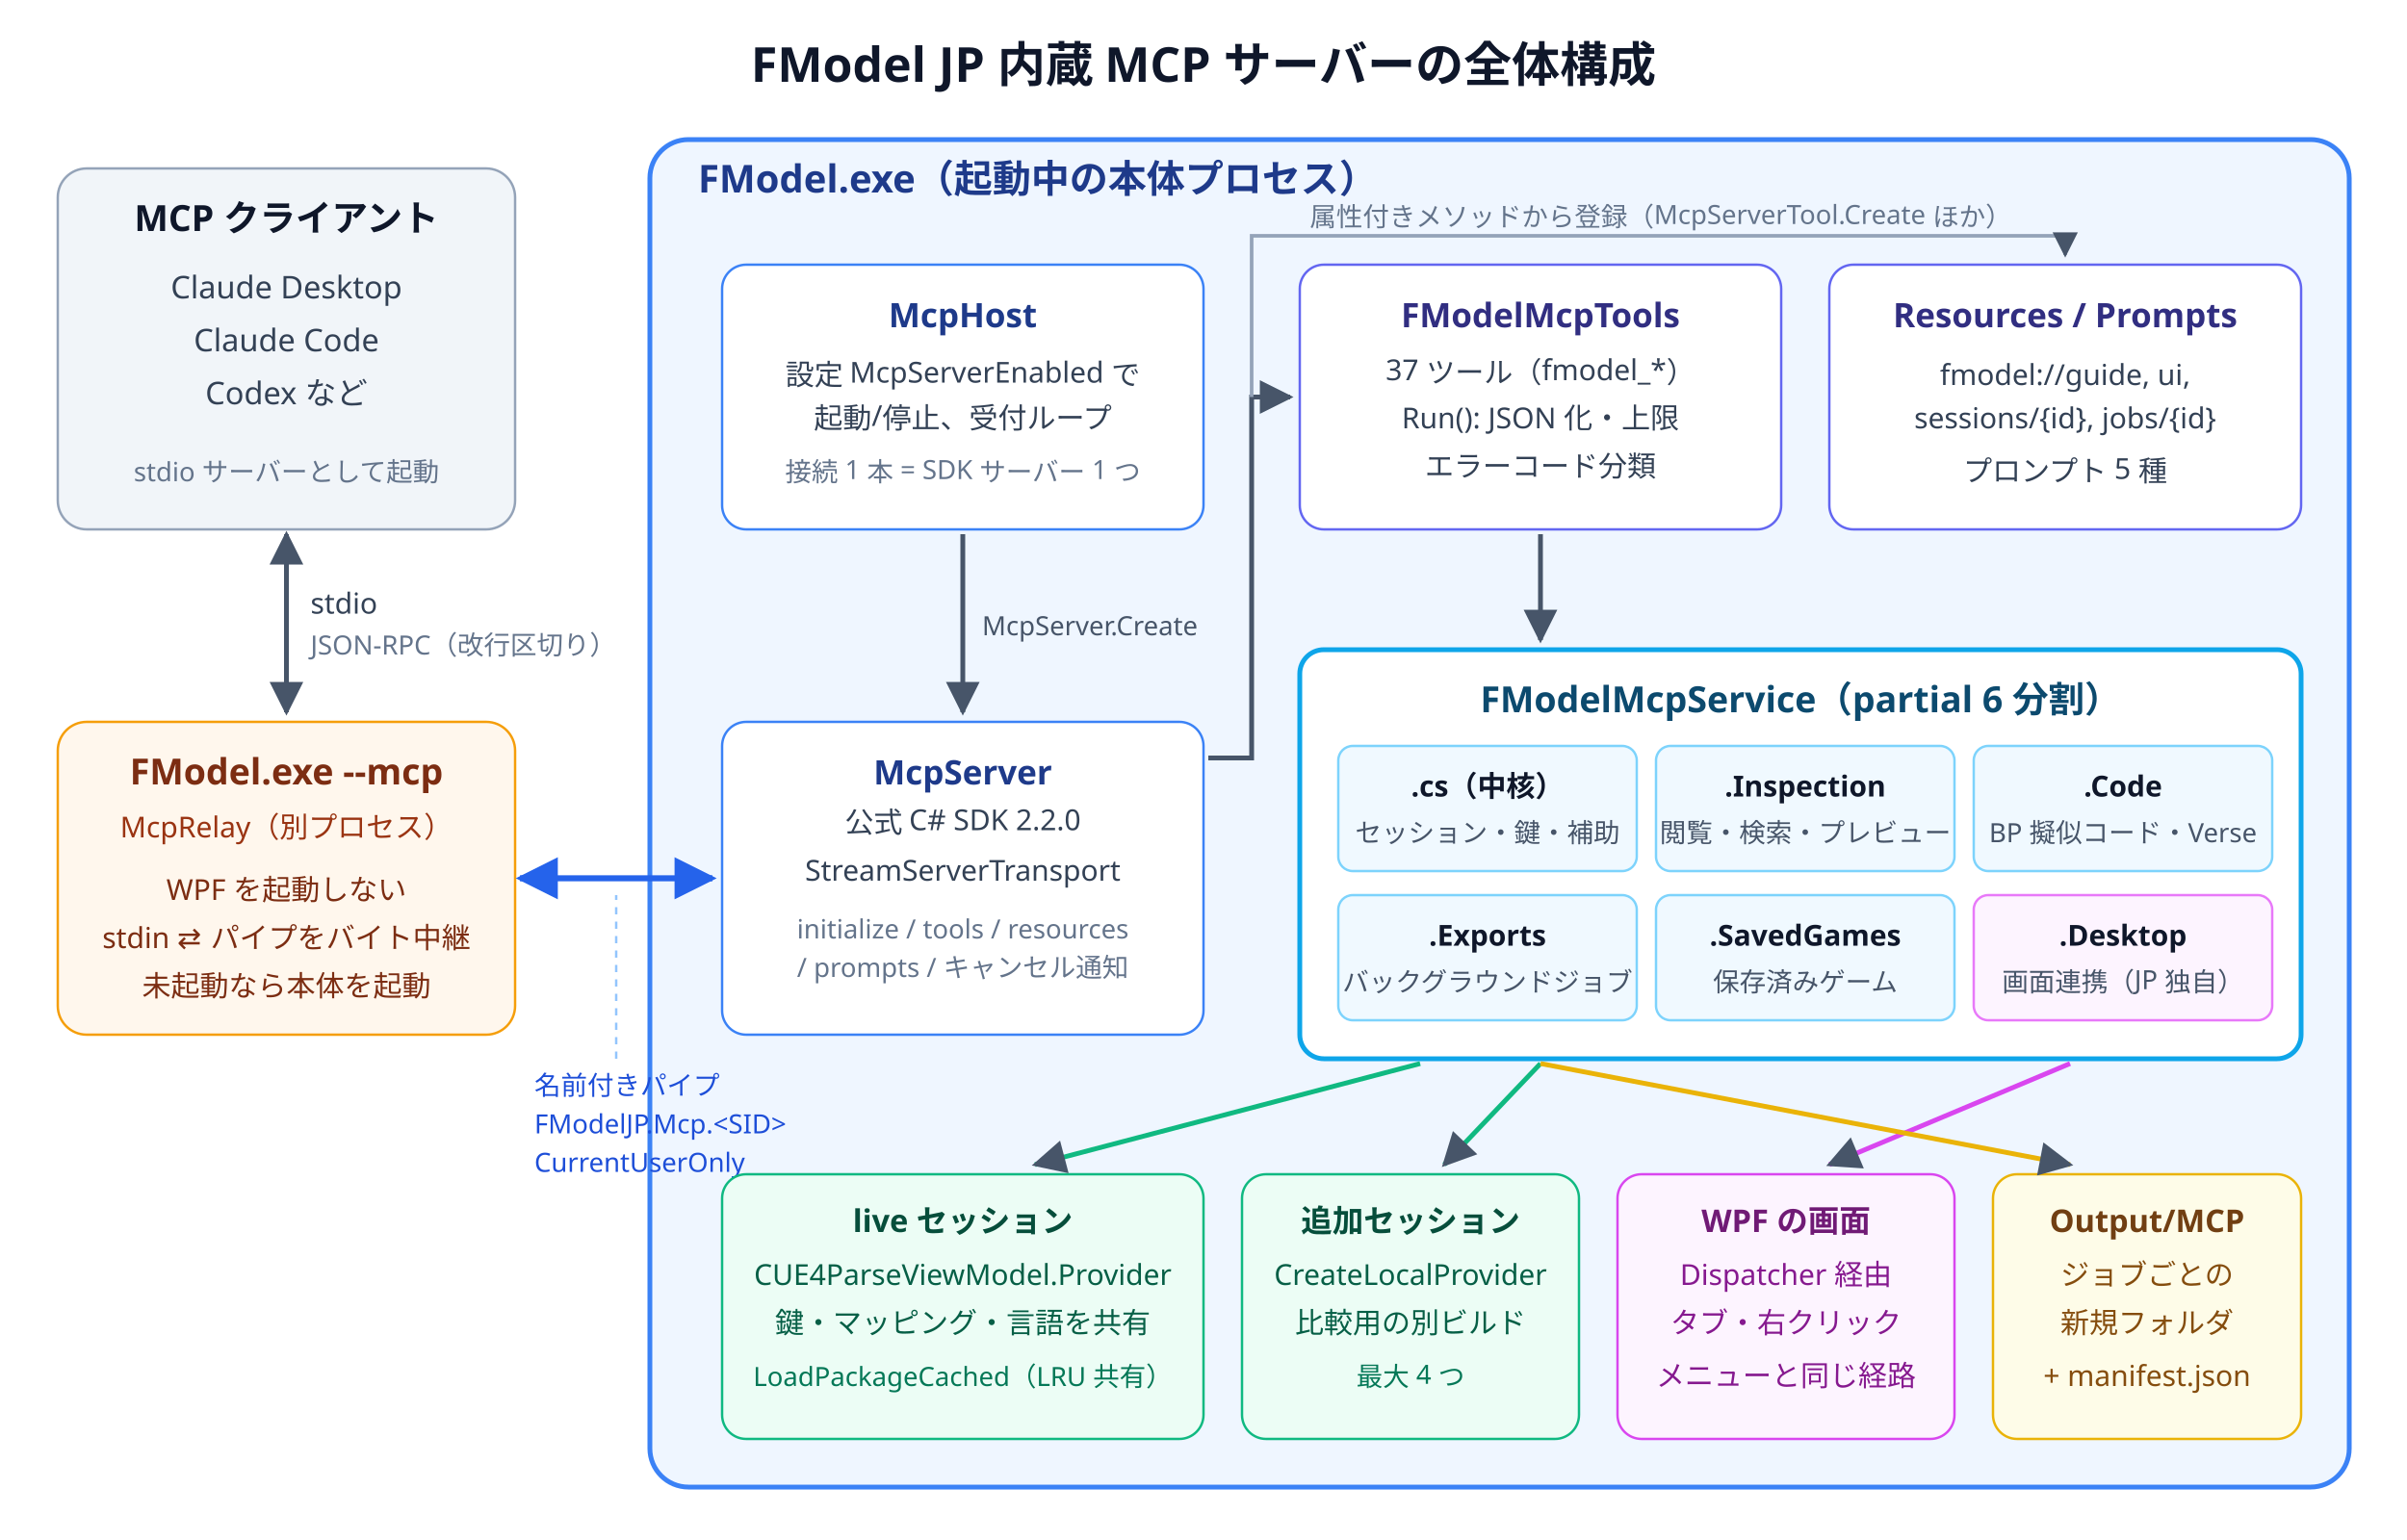
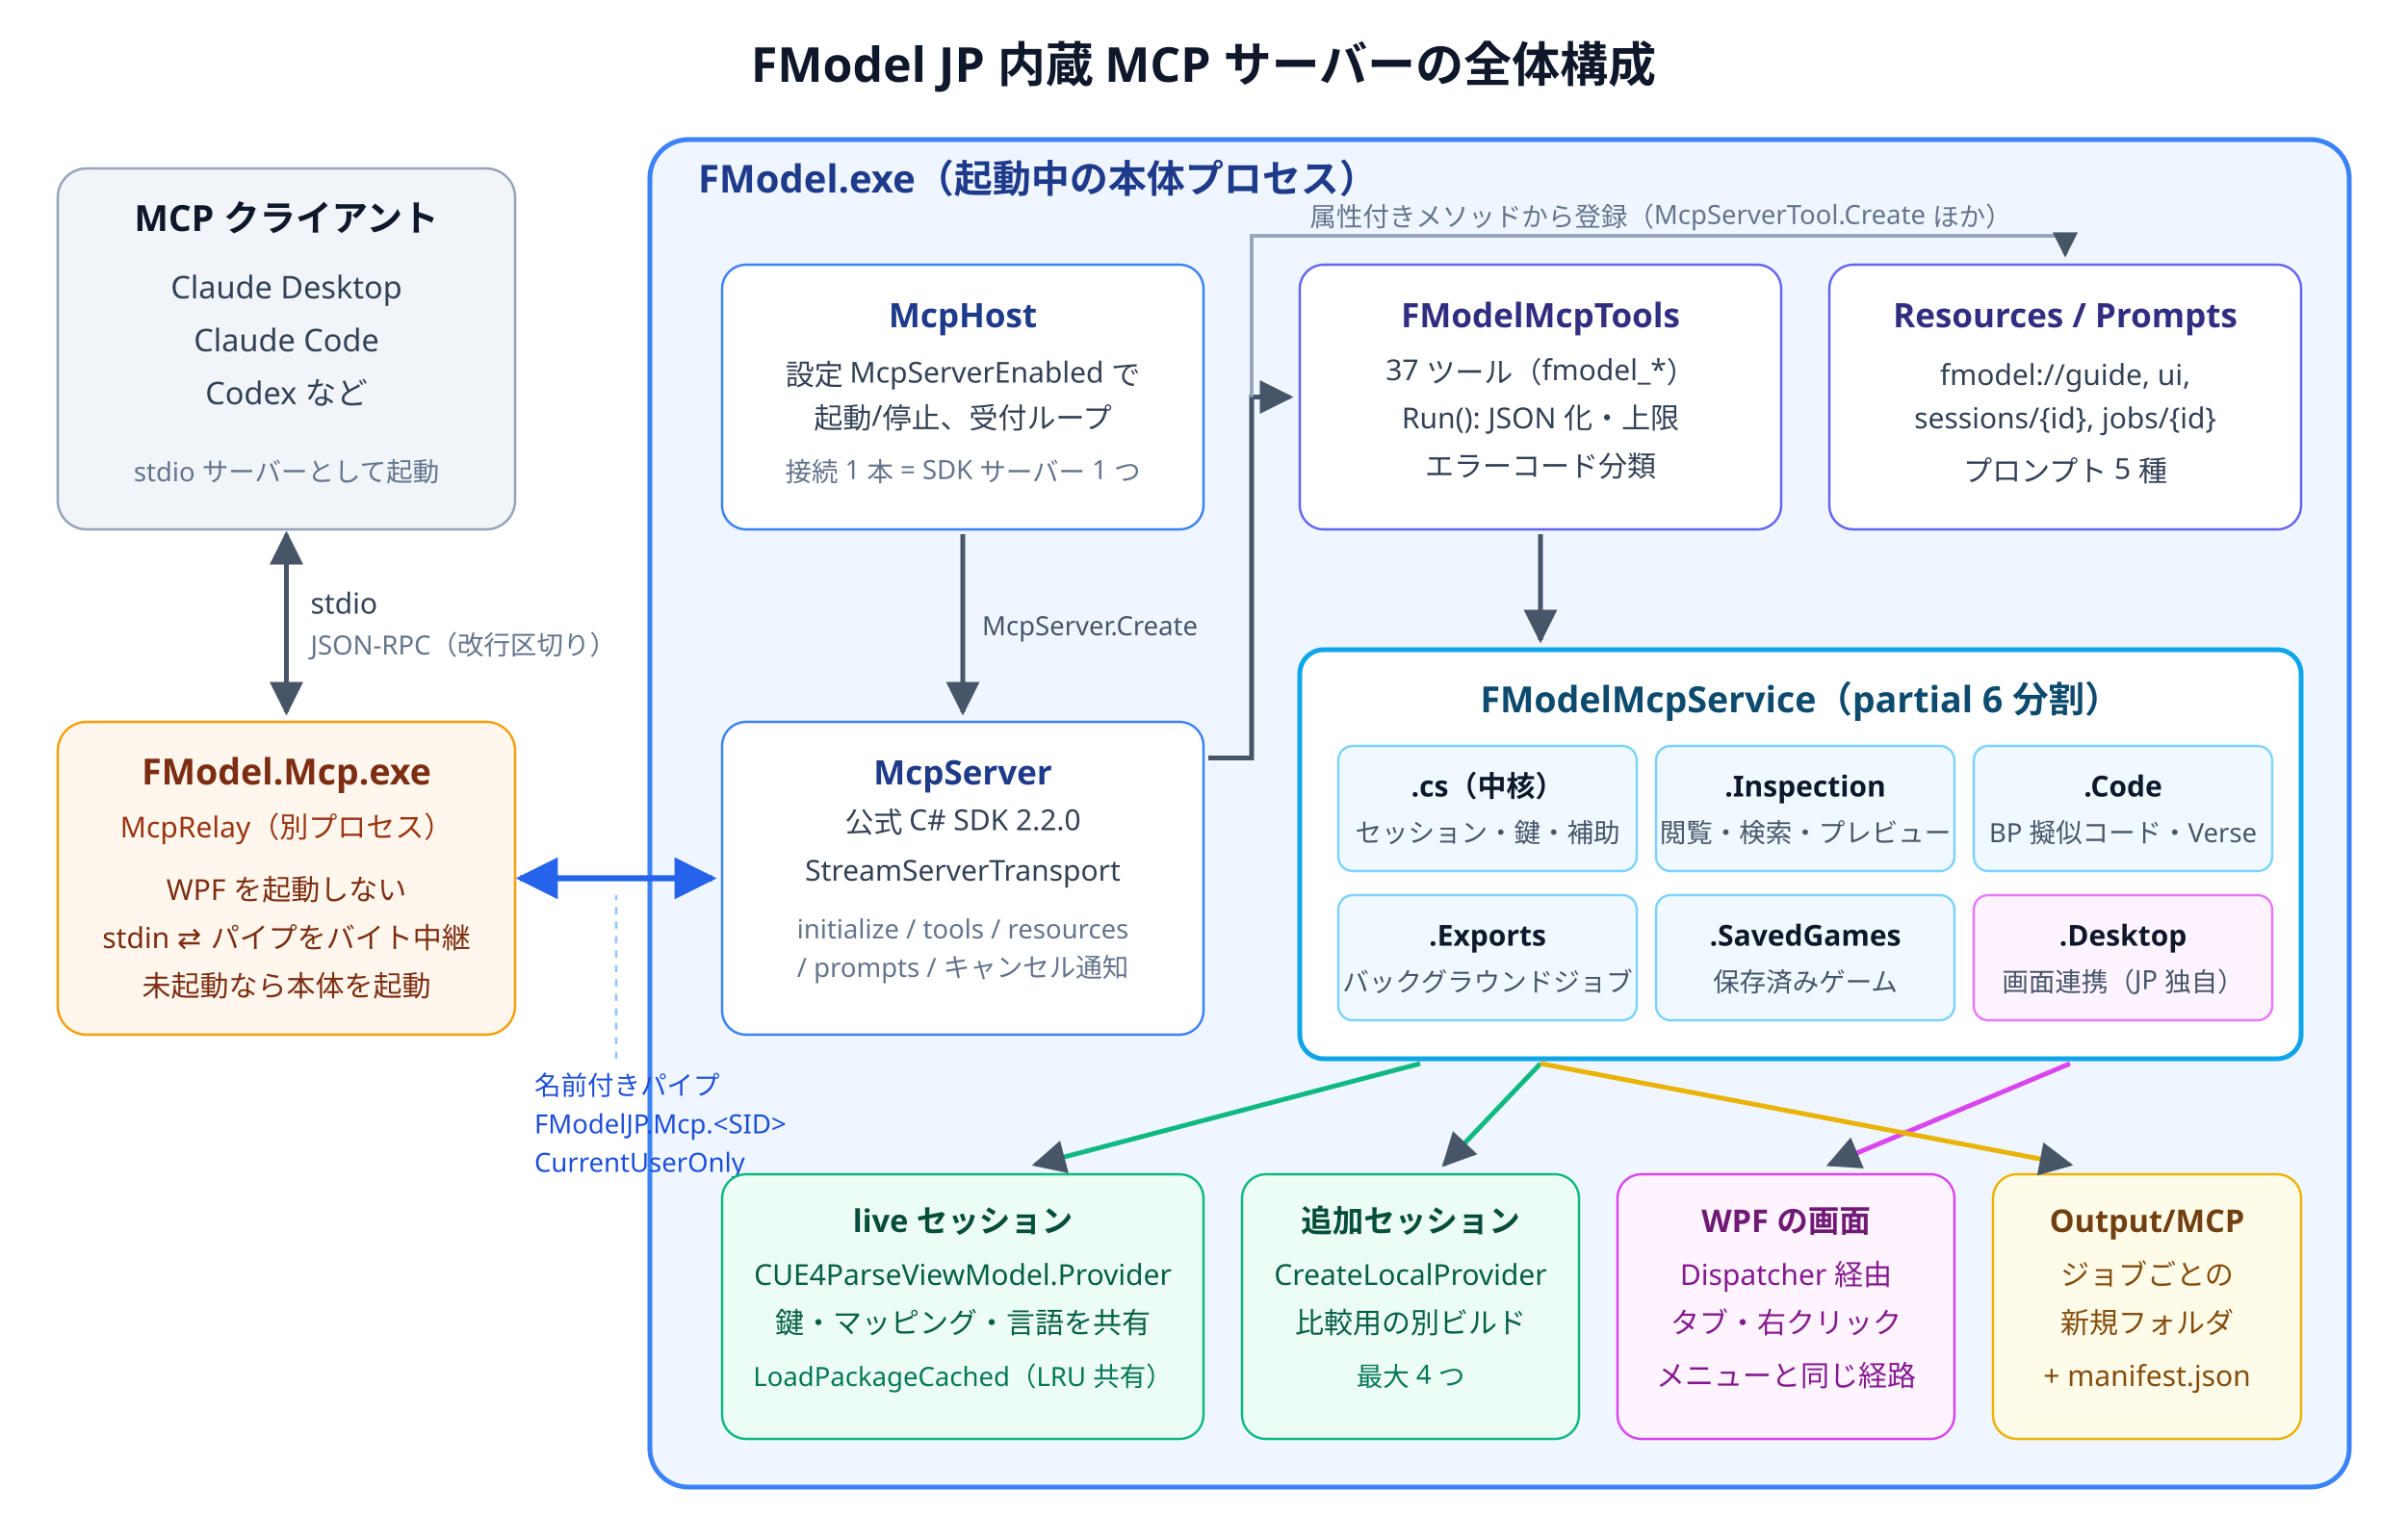
<svg xmlns="http://www.w3.org/2000/svg" viewBox="0 0 1000 640" width="1000" height="640" font-family="'Segoe UI','Yu Gothic UI','Meiryo',sans-serif">
  <defs>
    <marker id="arrow" viewBox="0 0 10 10" refX="9" refY="5" markerWidth="7" markerHeight="7" orient="auto-start-reverse">
      <path d="M0,0 L10,5 L0,10 z" fill="#475569" />
    </marker>
    <marker id="arrowBlue" viewBox="0 0 10 10" refX="9" refY="5" markerWidth="7" markerHeight="7" orient="auto-start-reverse">
      <path d="M0,0 L10,5 L0,10 z" fill="#2563eb" />
    </marker>
  </defs>
  <rect width="1000" height="640" fill="#ffffff" />
  <text x="500" y="34" text-anchor="middle" font-size="20" font-weight="700" fill="#0f172a">FModel JP 内蔵 MCP サーバーの全体構成</text>
  <rect x="24" y="70" width="190" height="150" rx="12" fill="#f1f5f9" stroke="#94a3b8" />
  <text x="119" y="96" text-anchor="middle" font-size="15" font-weight="700" fill="#0f172a">MCP クライアント</text>
  <text x="119" y="124" text-anchor="middle" font-size="13" fill="#334155">Claude Desktop</text>
  <text x="119" y="146" text-anchor="middle" font-size="13" fill="#334155">Claude Code</text>
  <text x="119" y="168" text-anchor="middle" font-size="13" fill="#334155">Codex など</text>
  <text x="119" y="200" text-anchor="middle" font-size="11" fill="#64748b">stdio サーバーとして起動</text>
  <rect x="24" y="300" width="190" height="130" rx="12" fill="#fff7ed" stroke="#f59e0b" />
-   <text x="119" y="326" text-anchor="middle" font-size="15" font-weight="700" fill="#7c2d12">FModel.exe --mcp</text>
+   <text x="119" y="326" text-anchor="middle" font-size="15" font-weight="700" fill="#7c2d12">FModel.Mcp.exe</text>
  <text x="119" y="348" text-anchor="middle" font-size="12" fill="#9a3412">McpRelay（別プロセス）</text>
  <text x="119" y="374" text-anchor="middle" font-size="12" fill="#7c2d12">WPF を起動しない</text>
  <text x="119" y="394" text-anchor="middle" font-size="12" fill="#7c2d12">stdin ⇄ パイプをバイト中継</text>
  <text x="119" y="414" text-anchor="middle" font-size="12" fill="#7c2d12">未起動なら本体を起動</text>
  <line x1="119" y1="222" x2="119" y2="296" stroke="#475569" stroke-width="2" marker-end="url(#arrow)" marker-start="url(#arrow)" />
  <text x="129" y="255" font-size="12" fill="#334155">stdio</text>
  <text x="129" y="272" font-size="11" fill="#64748b">JSON-RPC（改行区切り）</text>
  <rect x="270" y="58" width="706" height="560" rx="16" fill="#eff6ff" stroke="#3b82f6" stroke-width="2" />
  <text x="290" y="80" font-size="16" font-weight="700" fill="#1e3a8a">FModel.exe（起動中の本体プロセス）</text>
  <line x1="216" y1="365" x2="296" y2="365" stroke="#2563eb" stroke-width="2.5" marker-end="url(#arrowBlue)" marker-start="url(#arrowBlue)" />
  <text x="222" y="455" font-size="11" fill="#1d4ed8">名前付きパイプ</text>
  <text x="222" y="471" font-size="11" fill="#1d4ed8">FModelJP.Mcp.&lt;SID&gt;</text>
  <text x="222" y="487" font-size="11" fill="#1d4ed8">CurrentUserOnly</text>
  <line x1="256" y1="440" x2="256" y2="372" stroke="#93c5fd" stroke-dasharray="3 3" />
  <rect x="300" y="110" width="200" height="110" rx="10" fill="#ffffff" stroke="#3b82f6" />
  <text x="400" y="136" text-anchor="middle" font-size="14" font-weight="700" fill="#1e3a8a">McpHost</text>
  <text x="400" y="160" text-anchor="middle" font-size="12" fill="#334155">設定 McpServerEnabled で</text>
  <text x="400" y="178" text-anchor="middle" font-size="12" fill="#334155">起動/停止、受付ループ</text>
  <text x="400" y="200" text-anchor="middle" font-size="11" fill="#64748b">接続 1 本 = SDK サーバー 1 つ</text>
  <rect x="300" y="300" width="200" height="130" rx="10" fill="#ffffff" stroke="#3b82f6" />
  <text x="400" y="326" text-anchor="middle" font-size="14" font-weight="700" fill="#1e3a8a">McpServer</text>
  <text x="400" y="346" text-anchor="middle" font-size="12" fill="#334155">公式 C# SDK 2.2.0</text>
  <text x="400" y="366" text-anchor="middle" font-size="12" fill="#334155">StreamServerTransport</text>
  <text x="400" y="390" text-anchor="middle" font-size="11" fill="#64748b">initialize / tools / resources</text>
  <text x="400" y="406" text-anchor="middle" font-size="11" fill="#64748b">/ prompts / キャンセル通知</text>
  <line x1="400" y1="222" x2="400" y2="296" stroke="#475569" stroke-width="2" marker-end="url(#arrow)" />
  <text x="408" y="264" font-size="11" fill="#475569">McpServer.Create</text>
  <rect x="540" y="110" width="200" height="110" rx="10" fill="#ffffff" stroke="#6366f1" />
  <text x="640" y="136" text-anchor="middle" font-size="14" font-weight="700" fill="#312e81">FModelMcpTools</text>
  <text x="640" y="158" text-anchor="middle" font-size="12" fill="#334155">37 ツール（fmodel_*）</text>
  <text x="640" y="178" text-anchor="middle" font-size="12" fill="#334155">Run(): JSON 化・上限</text>
  <text x="640" y="198" text-anchor="middle" font-size="12" fill="#334155">エラーコード分類</text>
  <rect x="760" y="110" width="196" height="110" rx="10" fill="#ffffff" stroke="#6366f1" />
  <text x="858" y="136" text-anchor="middle" font-size="14" font-weight="700" fill="#312e81">Resources / Prompts</text>
  <text x="858" y="160" text-anchor="middle" font-size="12" fill="#334155">fmodel://guide, ui,</text>
  <text x="858" y="178" text-anchor="middle" font-size="12" fill="#334155">sessions/{id}, jobs/{id}</text>
  <text x="858" y="200" text-anchor="middle" font-size="12" fill="#334155">プロンプト 5 種</text>
  <path d="M502,315 H520 V165 H536" fill="none" stroke="#475569" stroke-width="2" marker-end="url(#arrow)" />
  <path d="M520,165 V98 H858 V106" fill="none" stroke="#94a3b8" stroke-width="1.5" marker-end="url(#arrow)" />
  <text x="690" y="94" text-anchor="middle" font-size="11" fill="#64748b">属性付きメソッドから登録（McpServerTool.Create ほか）</text>
  <rect x="540" y="270" width="416" height="170" rx="10" fill="#ffffff" stroke="#0ea5e9" stroke-width="2" />
  <text x="748" y="296" text-anchor="middle" font-size="15" font-weight="700" fill="#0c4a6e">FModelMcpService（partial 6 分割）</text>
  <g font-size="12" fill="#0f172a">
    <rect x="556" y="310" width="124" height="52" rx="6" fill="#f0f9ff" stroke="#7dd3fc" />
    <text x="618" y="331" text-anchor="middle" font-weight="600">.cs（中核）</text>
    <text x="618" y="350" text-anchor="middle" font-size="11" fill="#475569">セッション・鍵・補助</text>
    <rect x="688" y="310" width="124" height="52" rx="6" fill="#f0f9ff" stroke="#7dd3fc" />
    <text x="750" y="331" text-anchor="middle" font-weight="600">.Inspection</text>
    <text x="750" y="350" text-anchor="middle" font-size="11" fill="#475569">閲覧・検索・プレビュー</text>
    <rect x="820" y="310" width="124" height="52" rx="6" fill="#f0f9ff" stroke="#7dd3fc" />
    <text x="882" y="331" text-anchor="middle" font-weight="600">.Code</text>
    <text x="882" y="350" text-anchor="middle" font-size="11" fill="#475569">BP 擬似コード・Verse</text>
    <rect x="556" y="372" width="124" height="52" rx="6" fill="#f0f9ff" stroke="#7dd3fc" />
    <text x="618" y="393" text-anchor="middle" font-weight="600">.Exports</text>
    <text x="618" y="412" text-anchor="middle" font-size="11" fill="#475569">バックグラウンドジョブ</text>
    <rect x="688" y="372" width="124" height="52" rx="6" fill="#f0f9ff" stroke="#7dd3fc" />
    <text x="750" y="393" text-anchor="middle" font-weight="600">.SavedGames</text>
    <text x="750" y="412" text-anchor="middle" font-size="11" fill="#475569">保存済みゲーム</text>
    <rect x="820" y="372" width="124" height="52" rx="6" fill="#fdf4ff" stroke="#e879f9" />
    <text x="882" y="393" text-anchor="middle" font-weight="600">.Desktop</text>
    <text x="882" y="412" text-anchor="middle" font-size="11" fill="#475569">画面連携（JP 独自）</text>
  </g>
  <line x1="640" y1="222" x2="640" y2="266" stroke="#475569" stroke-width="2" marker-end="url(#arrow)" />
  <g font-size="12">
    <rect x="300" y="488" width="200" height="110" rx="10" fill="#ecfdf5" stroke="#10b981" />
    <text x="400" y="512" text-anchor="middle" font-size="13" font-weight="700" fill="#064e3b">live セッション</text>
    <text x="400" y="534" text-anchor="middle" fill="#065f46">CUE4ParseViewModel.Provider</text>
    <text x="400" y="554" text-anchor="middle" fill="#065f46">鍵・マッピング・言語を共有</text>
    <text x="400" y="576" text-anchor="middle" font-size="11" fill="#047857">LoadPackageCached（LRU 共有）</text>
    <rect x="516" y="488" width="140" height="110" rx="10" fill="#ecfdf5" stroke="#10b981" />
    <text x="586" y="512" text-anchor="middle" font-size="13" font-weight="700" fill="#064e3b">追加セッション</text>
    <text x="586" y="534" text-anchor="middle" fill="#065f46">CreateLocalProvider</text>
    <text x="586" y="554" text-anchor="middle" fill="#065f46">比較用の別ビルド</text>
    <text x="586" y="576" text-anchor="middle" font-size="11" fill="#047857">最大 4 つ</text>
    <rect x="672" y="488" width="140" height="110" rx="10" fill="#fdf4ff" stroke="#d946ef" />
    <text x="742" y="512" text-anchor="middle" font-size="13" font-weight="700" fill="#701a75">WPF の画面</text>
    <text x="742" y="534" text-anchor="middle" fill="#86198f">Dispatcher 経由</text>
    <text x="742" y="554" text-anchor="middle" fill="#86198f">タブ・右クリック</text>
    <text x="742" y="576" text-anchor="middle" fill="#86198f">メニューと同じ経路</text>
    <rect x="828" y="488" width="128" height="110" rx="10" fill="#fefce8" stroke="#eab308" />
    <text x="892" y="512" text-anchor="middle" font-size="13" font-weight="700" fill="#713f12">Output/MCP</text>
    <text x="892" y="534" text-anchor="middle" fill="#854d0e">ジョブごとの</text>
    <text x="892" y="554" text-anchor="middle" fill="#854d0e">新規フォルダ</text>
    <text x="892" y="576" text-anchor="middle" fill="#854d0e">+ manifest.json</text>
  </g>
  <line x1="590" y1="442" x2="430" y2="484" stroke="#10b981" stroke-width="2" marker-end="url(#arrow)" />
  <line x1="640" y1="442" x2="600" y2="484" stroke="#10b981" stroke-width="2" marker-end="url(#arrow)" />
  <line x1="860" y1="442" x2="760" y2="484" stroke="#d946ef" stroke-width="2" marker-end="url(#arrow)" />
  <line x1="640" y1="442" x2="860" y2="484" stroke="#eab308" stroke-width="2" marker-end="url(#arrow)" />
</svg>
